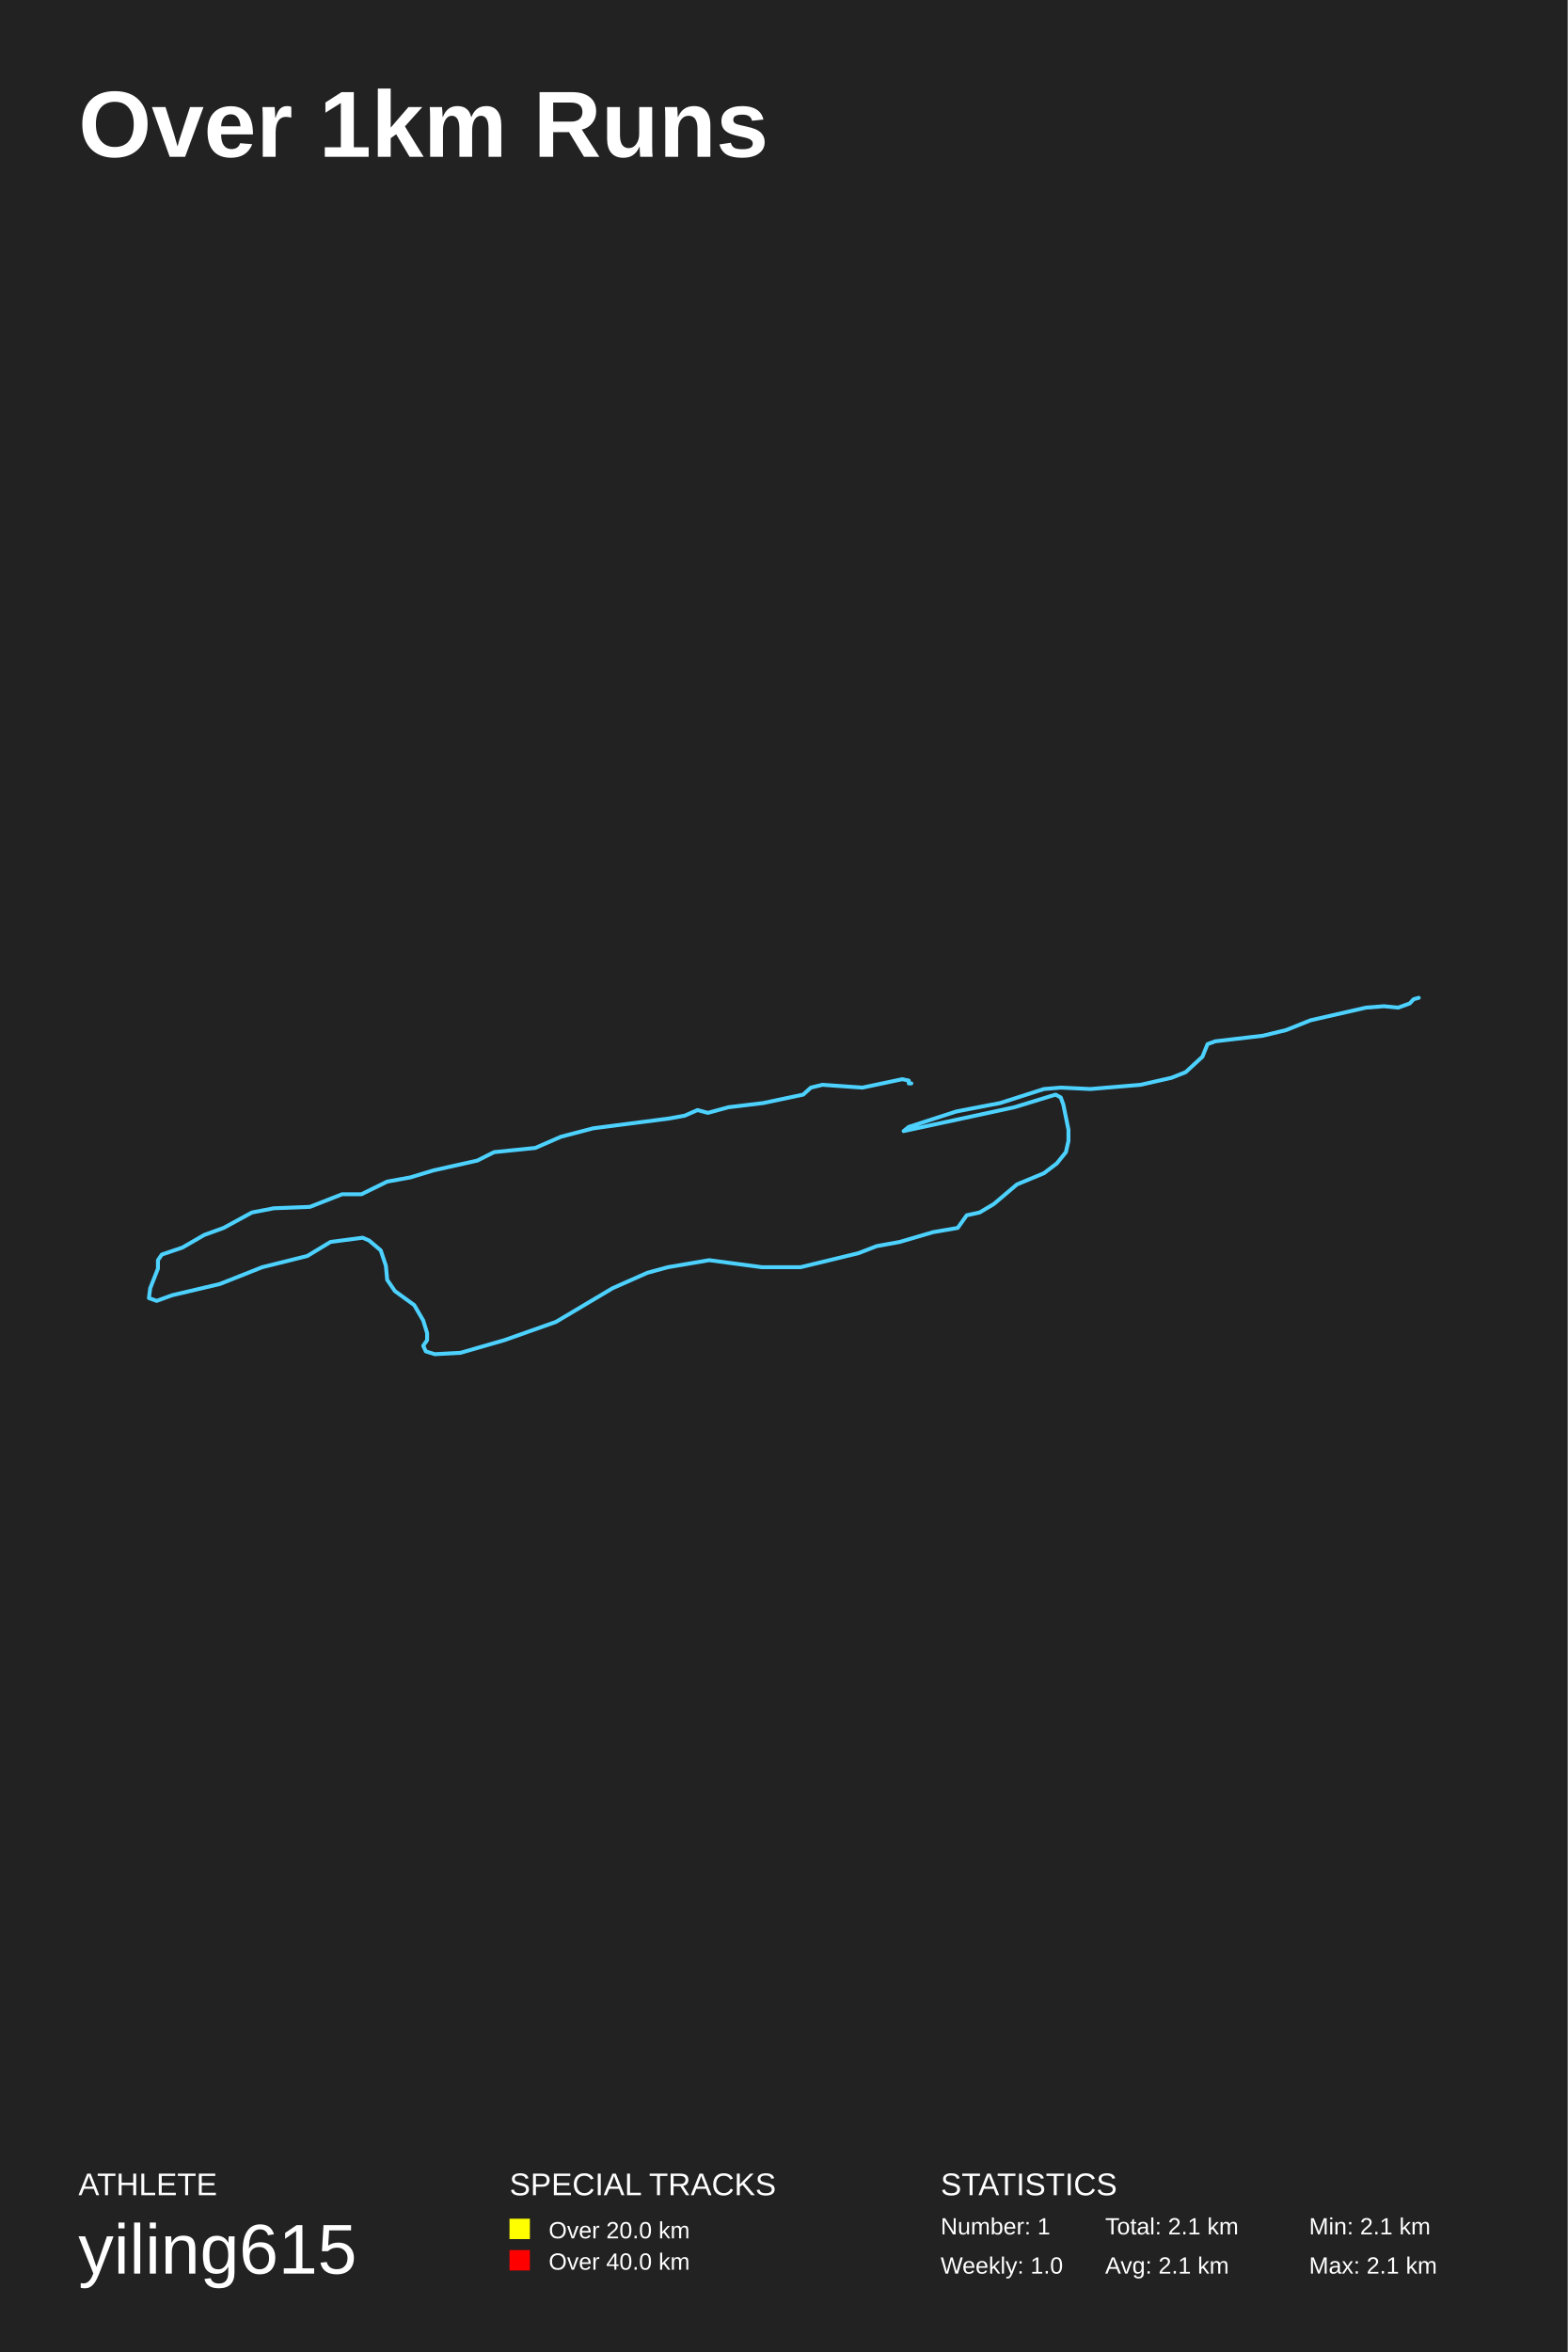
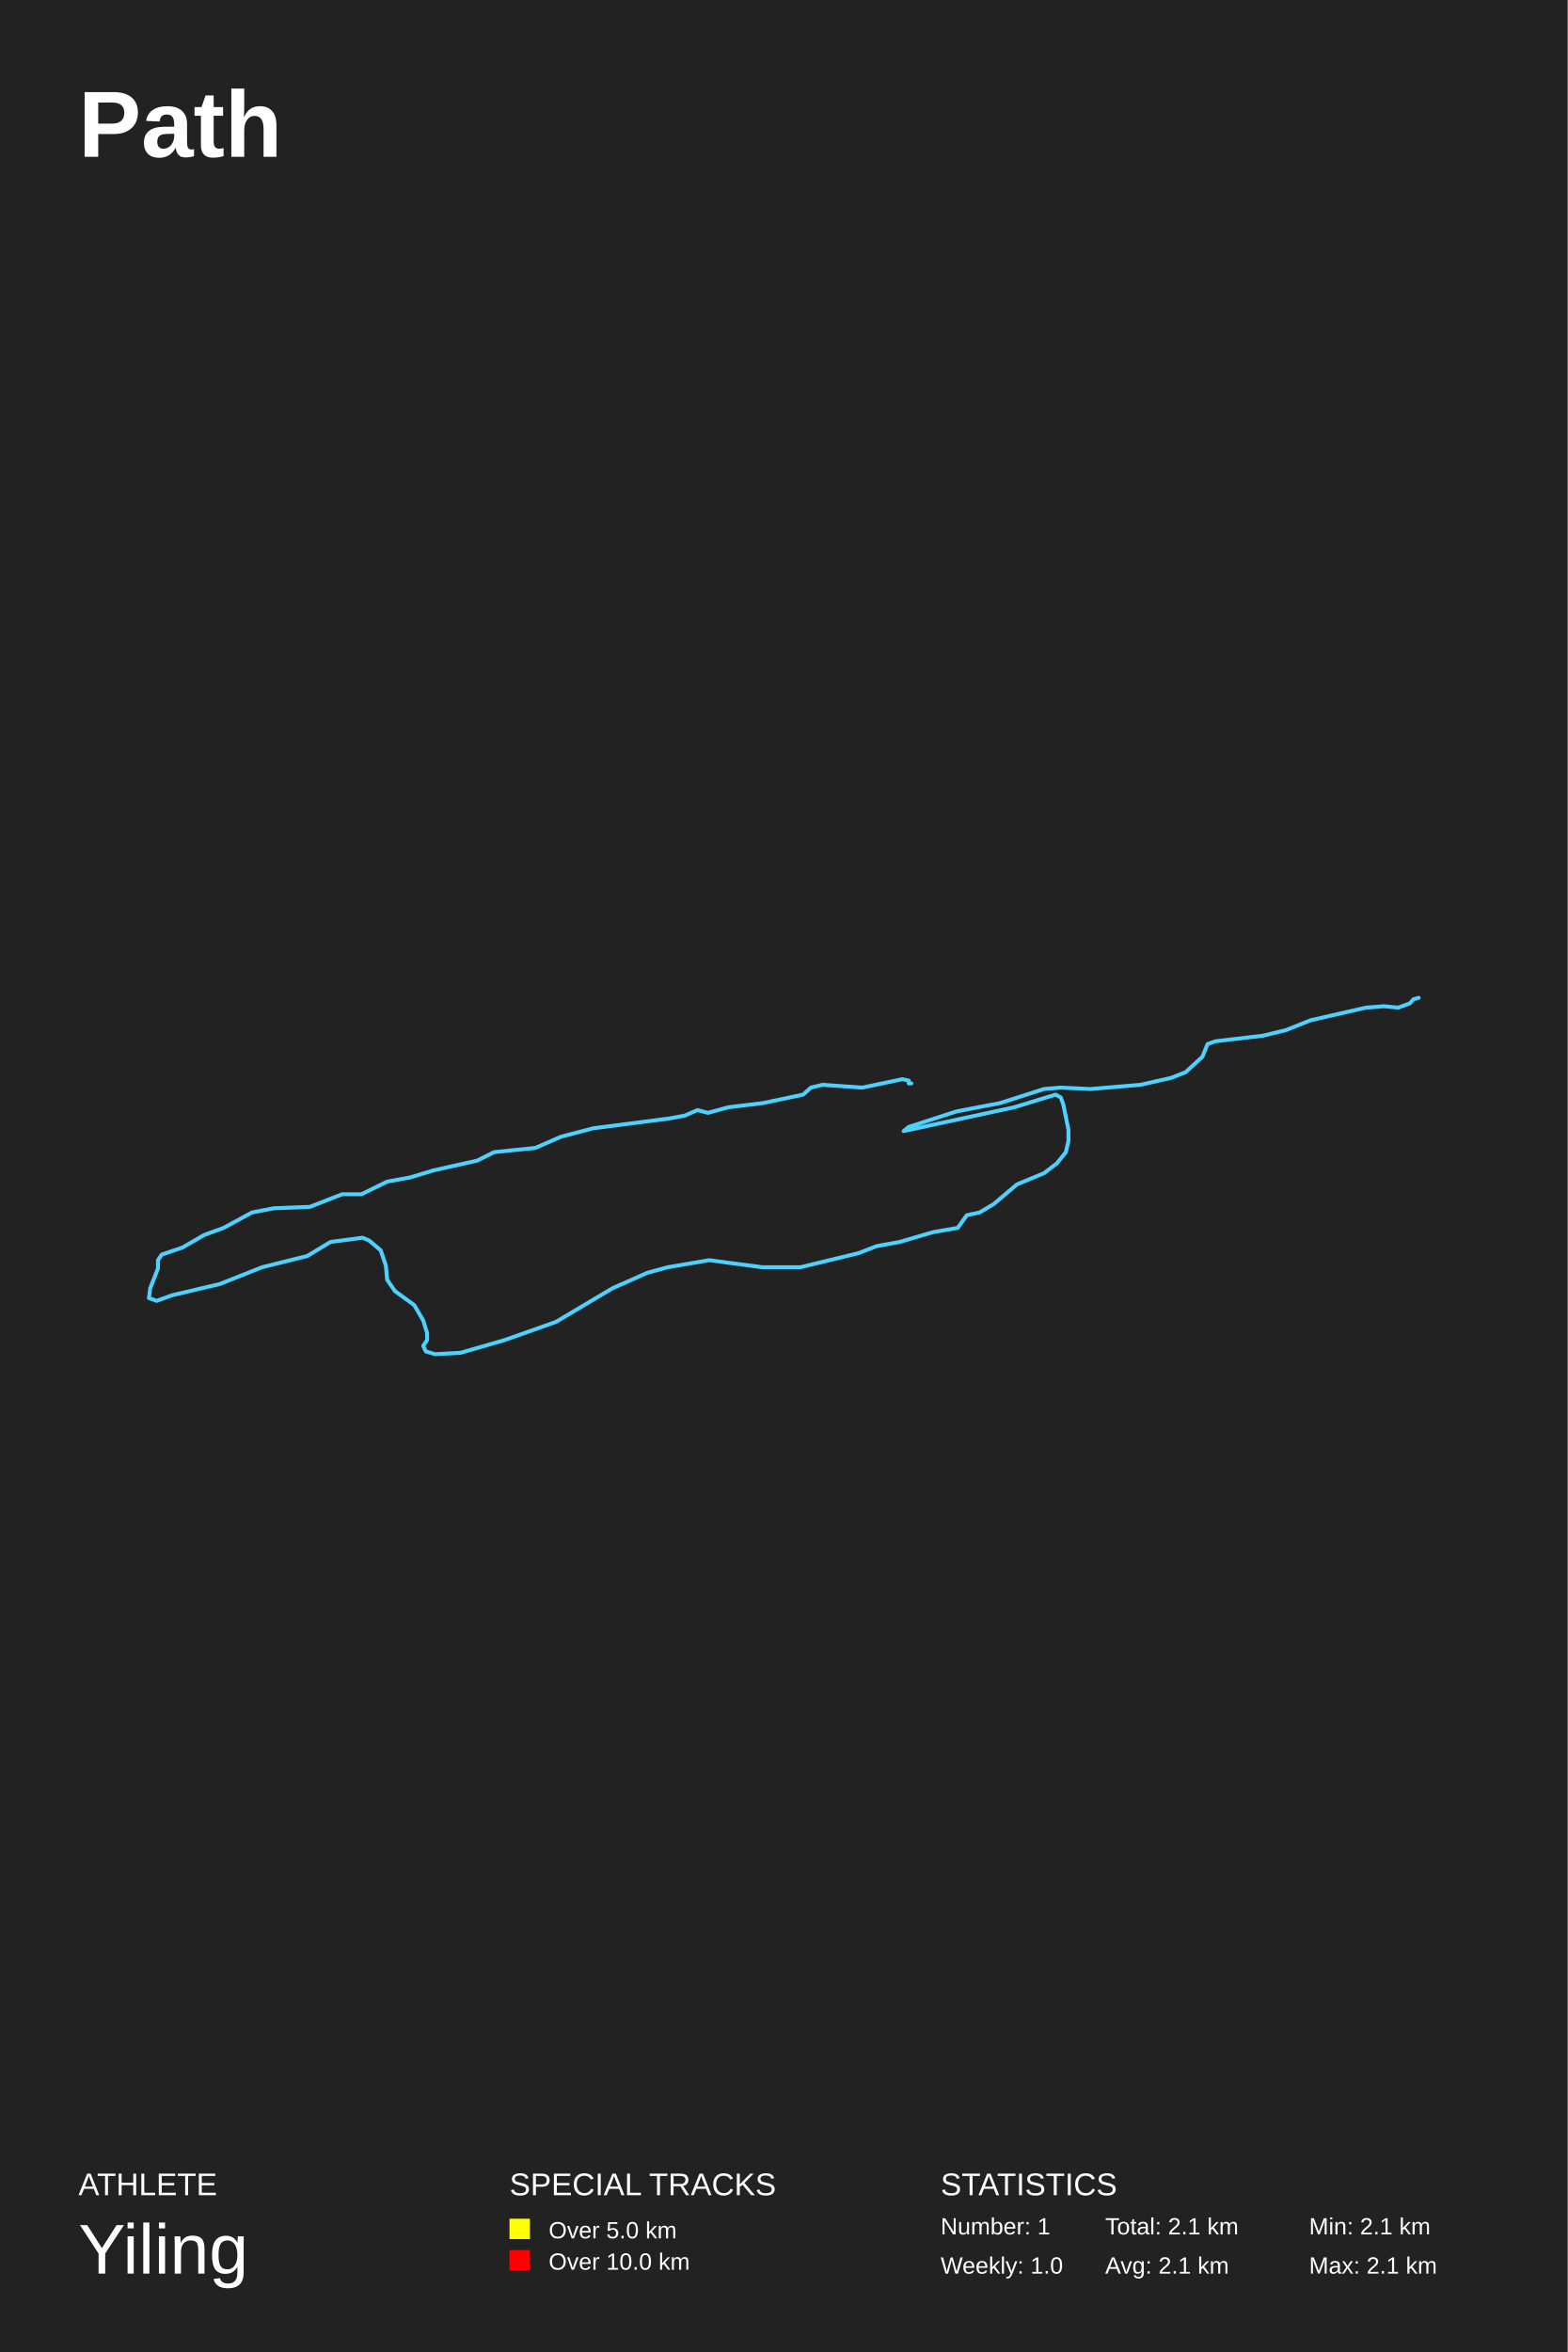
<svg xmlns="http://www.w3.org/2000/svg" baseProfile="full" height="300mm" version="1.1" viewBox="0,0,200,300" width="200mm">
  <defs />
  <rect fill="#222222" height="300" width="200" x="0" y="0" />
-   <text fill="#FFFFFF" style="font-size:12px; font-family:Arial; font-weight:bold;" x="10" y="20">Over 1km Runs</text>
+   <text fill="#FFFFFF" style="font-size:12px; font-family:Arial; font-weight:bold;" x="10" y="20">Path</text>
  <text fill="#FFFFFF" style="font-size:4px; font-family:Arial" x="10" y="280">ATHLETE</text>
-   <text fill="#FFFFFF" style="font-size:9px; font-family:Arial" x="10" y="290">yiling615</text>
+   <text fill="#FFFFFF" style="font-size:9px; font-family:Arial" x="10" y="290">Yiling</text>
  <text fill="#FFFFFF" style="font-size:4px; font-family:Arial" x="65" y="280">SPECIAL TRACKS</text>
  <rect fill="yellow" height="2.6" width="2.6" x="65" y="283" />
-   <text fill="#FFFFFF" style="font-size:3px; font-family:Arial" x="70" y="285.5">Over 20.0 km</text>
+   <text fill="#FFFFFF" style="font-size:3px; font-family:Arial" x="70" y="285.5">Over 5.0 km</text>
  <rect fill="red" height="2.6" width="2.6" x="65" y="287" />
-   <text fill="#FFFFFF" style="font-size:3px; font-family:Arial" x="70" y="289.5">Over 40.0 km</text>
+   <text fill="#FFFFFF" style="font-size:3px; font-family:Arial" x="70" y="289.5">Over 10.0 km</text>
  <text fill="#FFFFFF" style="font-size:4px; font-family:Arial" x="120" y="280">STATISTICS</text>
  <text fill="#FFFFFF" style="font-size:3px; font-family:Arial" x="120" y="285">Number: 1</text>
  <text fill="#FFFFFF" style="font-size:3px; font-family:Arial" x="120" y="290">Weekly: 1.0</text>
  <text fill="#FFFFFF" style="font-size:3px; font-family:Arial" x="141" y="285">Total: 2.1 km</text>
  <text fill="#FFFFFF" style="font-size:3px; font-family:Arial" x="141" y="290">Avg: 2.1 km</text>
  <text fill="#FFFFFF" style="font-size:3px; font-family:Arial" x="167" y="285">Min: 2.1 km</text>
  <text fill="#FFFFFF" style="font-size:3px; font-family:Arial" x="167" y="290">Max: 2.1 km</text>
  <polyline fill="none" points="116.266,138.189 115.937,138.189 115.937,137.831 115.116,137.652 110.022,138.726 104.929,138.368 103.45,138.726 102.465,139.62 97.371,140.694 92.935,141.231 90.306,141.947 88.992,141.589 87.349,142.305 85.377,142.663 75.684,143.916 71.576,144.989 68.29,146.421 63.032,146.958 60.897,148.032 55.31,149.284 52.353,150.179 49.396,150.716 46.11,152.327 43.645,152.327 39.538,153.937 34.937,154.116 32.144,154.653 28.529,156.622 26.065,157.516 23.272,159.127 20.643,160.022 20.15,160.738 20.15,161.811 19.164,164.317 19.0,165.569 19.986,165.927 21.957,165.212 28.037,163.78 33.458,161.632 39.209,160.201 42.166,158.411 46.274,157.874 47.095,158.232 48.574,159.485 49.231,161.453 49.396,163.243 50.381,164.675 52.846,166.464 53.996,168.433 54.489,170.043 54.489,170.938 53.996,171.654 54.325,172.37 55.475,172.728 58.761,172.549 64.347,170.938 70.919,168.612 78.148,164.317 82.584,162.348 85.213,161.632 90.471,160.738 97.207,161.632 102.136,161.632 109.529,159.843 111.83,158.948 114.787,158.411 119.059,157.158 122.181,156.622 123.331,155.011 124.974,154.653 126.781,153.579 129.738,151.074 133.189,149.642 134.832,148.389 135.982,146.958 136.31,145.526 136.31,144.094 135.653,140.873 135.325,139.978 134.667,139.62 129.41,141.231 115.28,144.273 115.937,143.737 122.016,141.768 127.602,140.694 133.189,138.905 135.325,138.726 139.103,138.905 145.511,138.368 149.454,137.473 151.262,136.757 153.398,134.789 154.055,133.178 155.041,132.82 161.12,132.104 164.077,131.388 167.199,130.136 174.264,128.525 176.564,128.346 178.371,128.525 179.85,127.988 180.343,127.451 181.0,127.272" stroke="#4DD2FF" stroke-linecap="round" stroke-linejoin="round" stroke-width="0.5" />
</svg>
